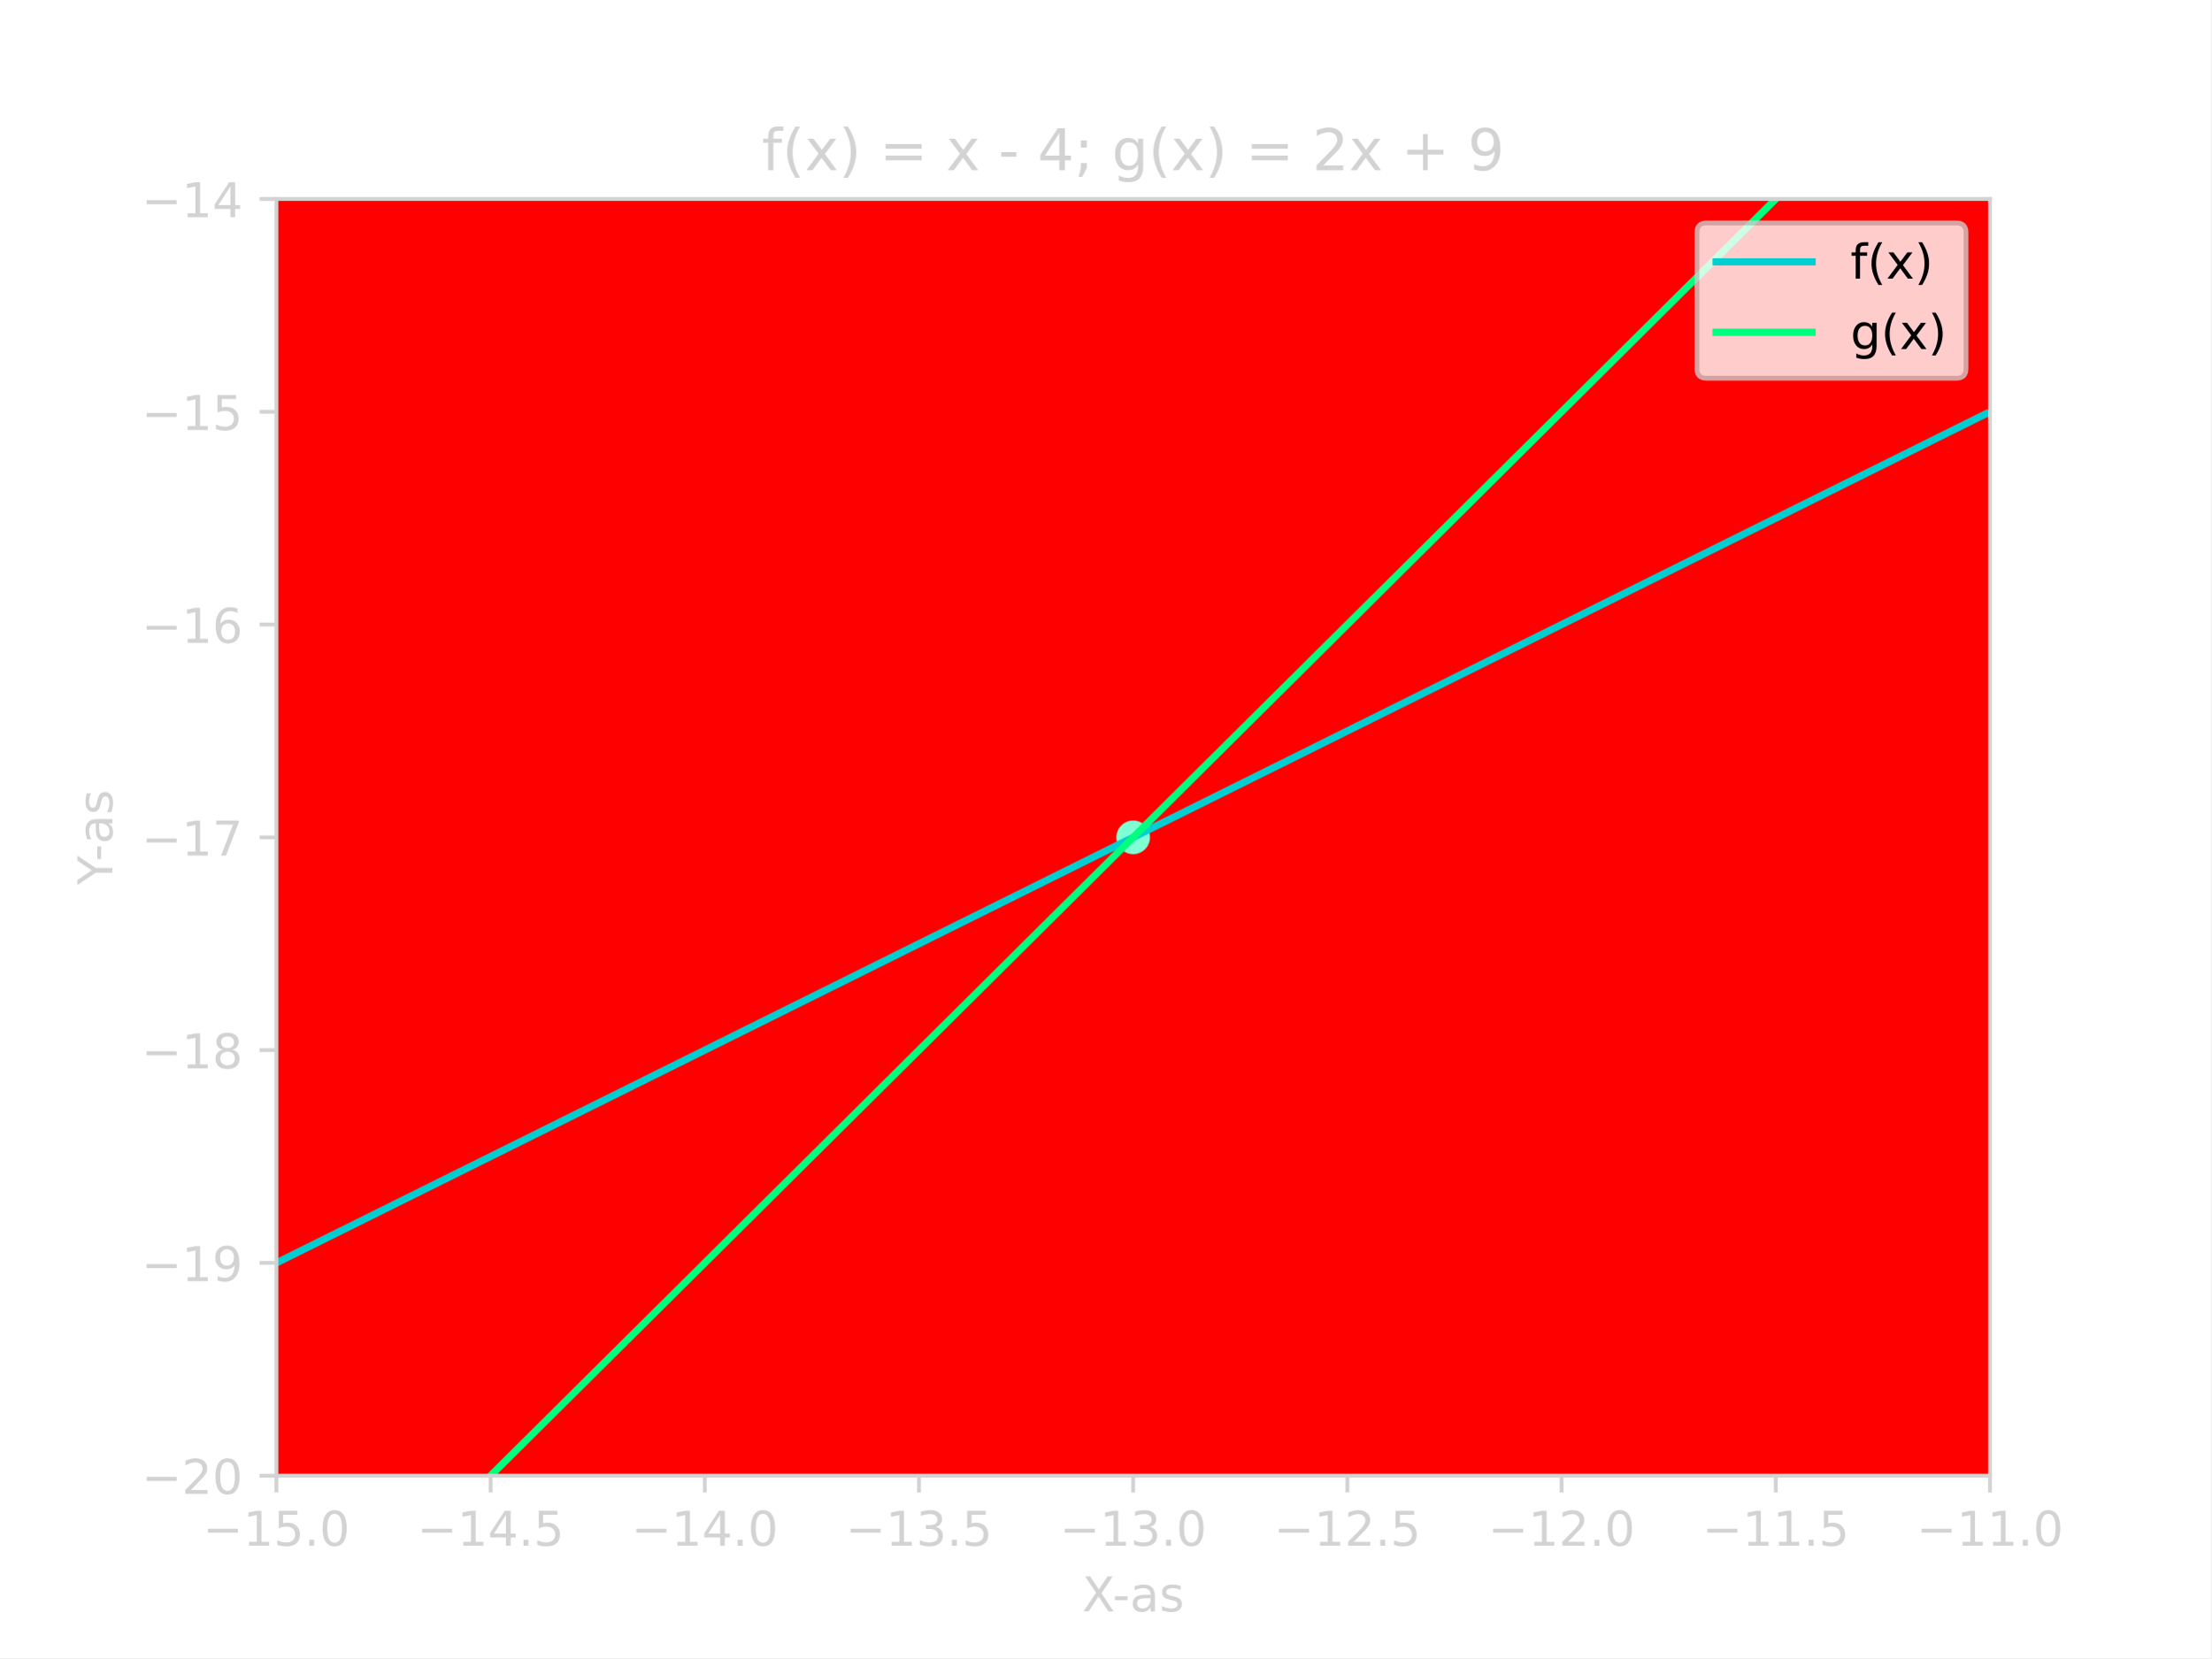
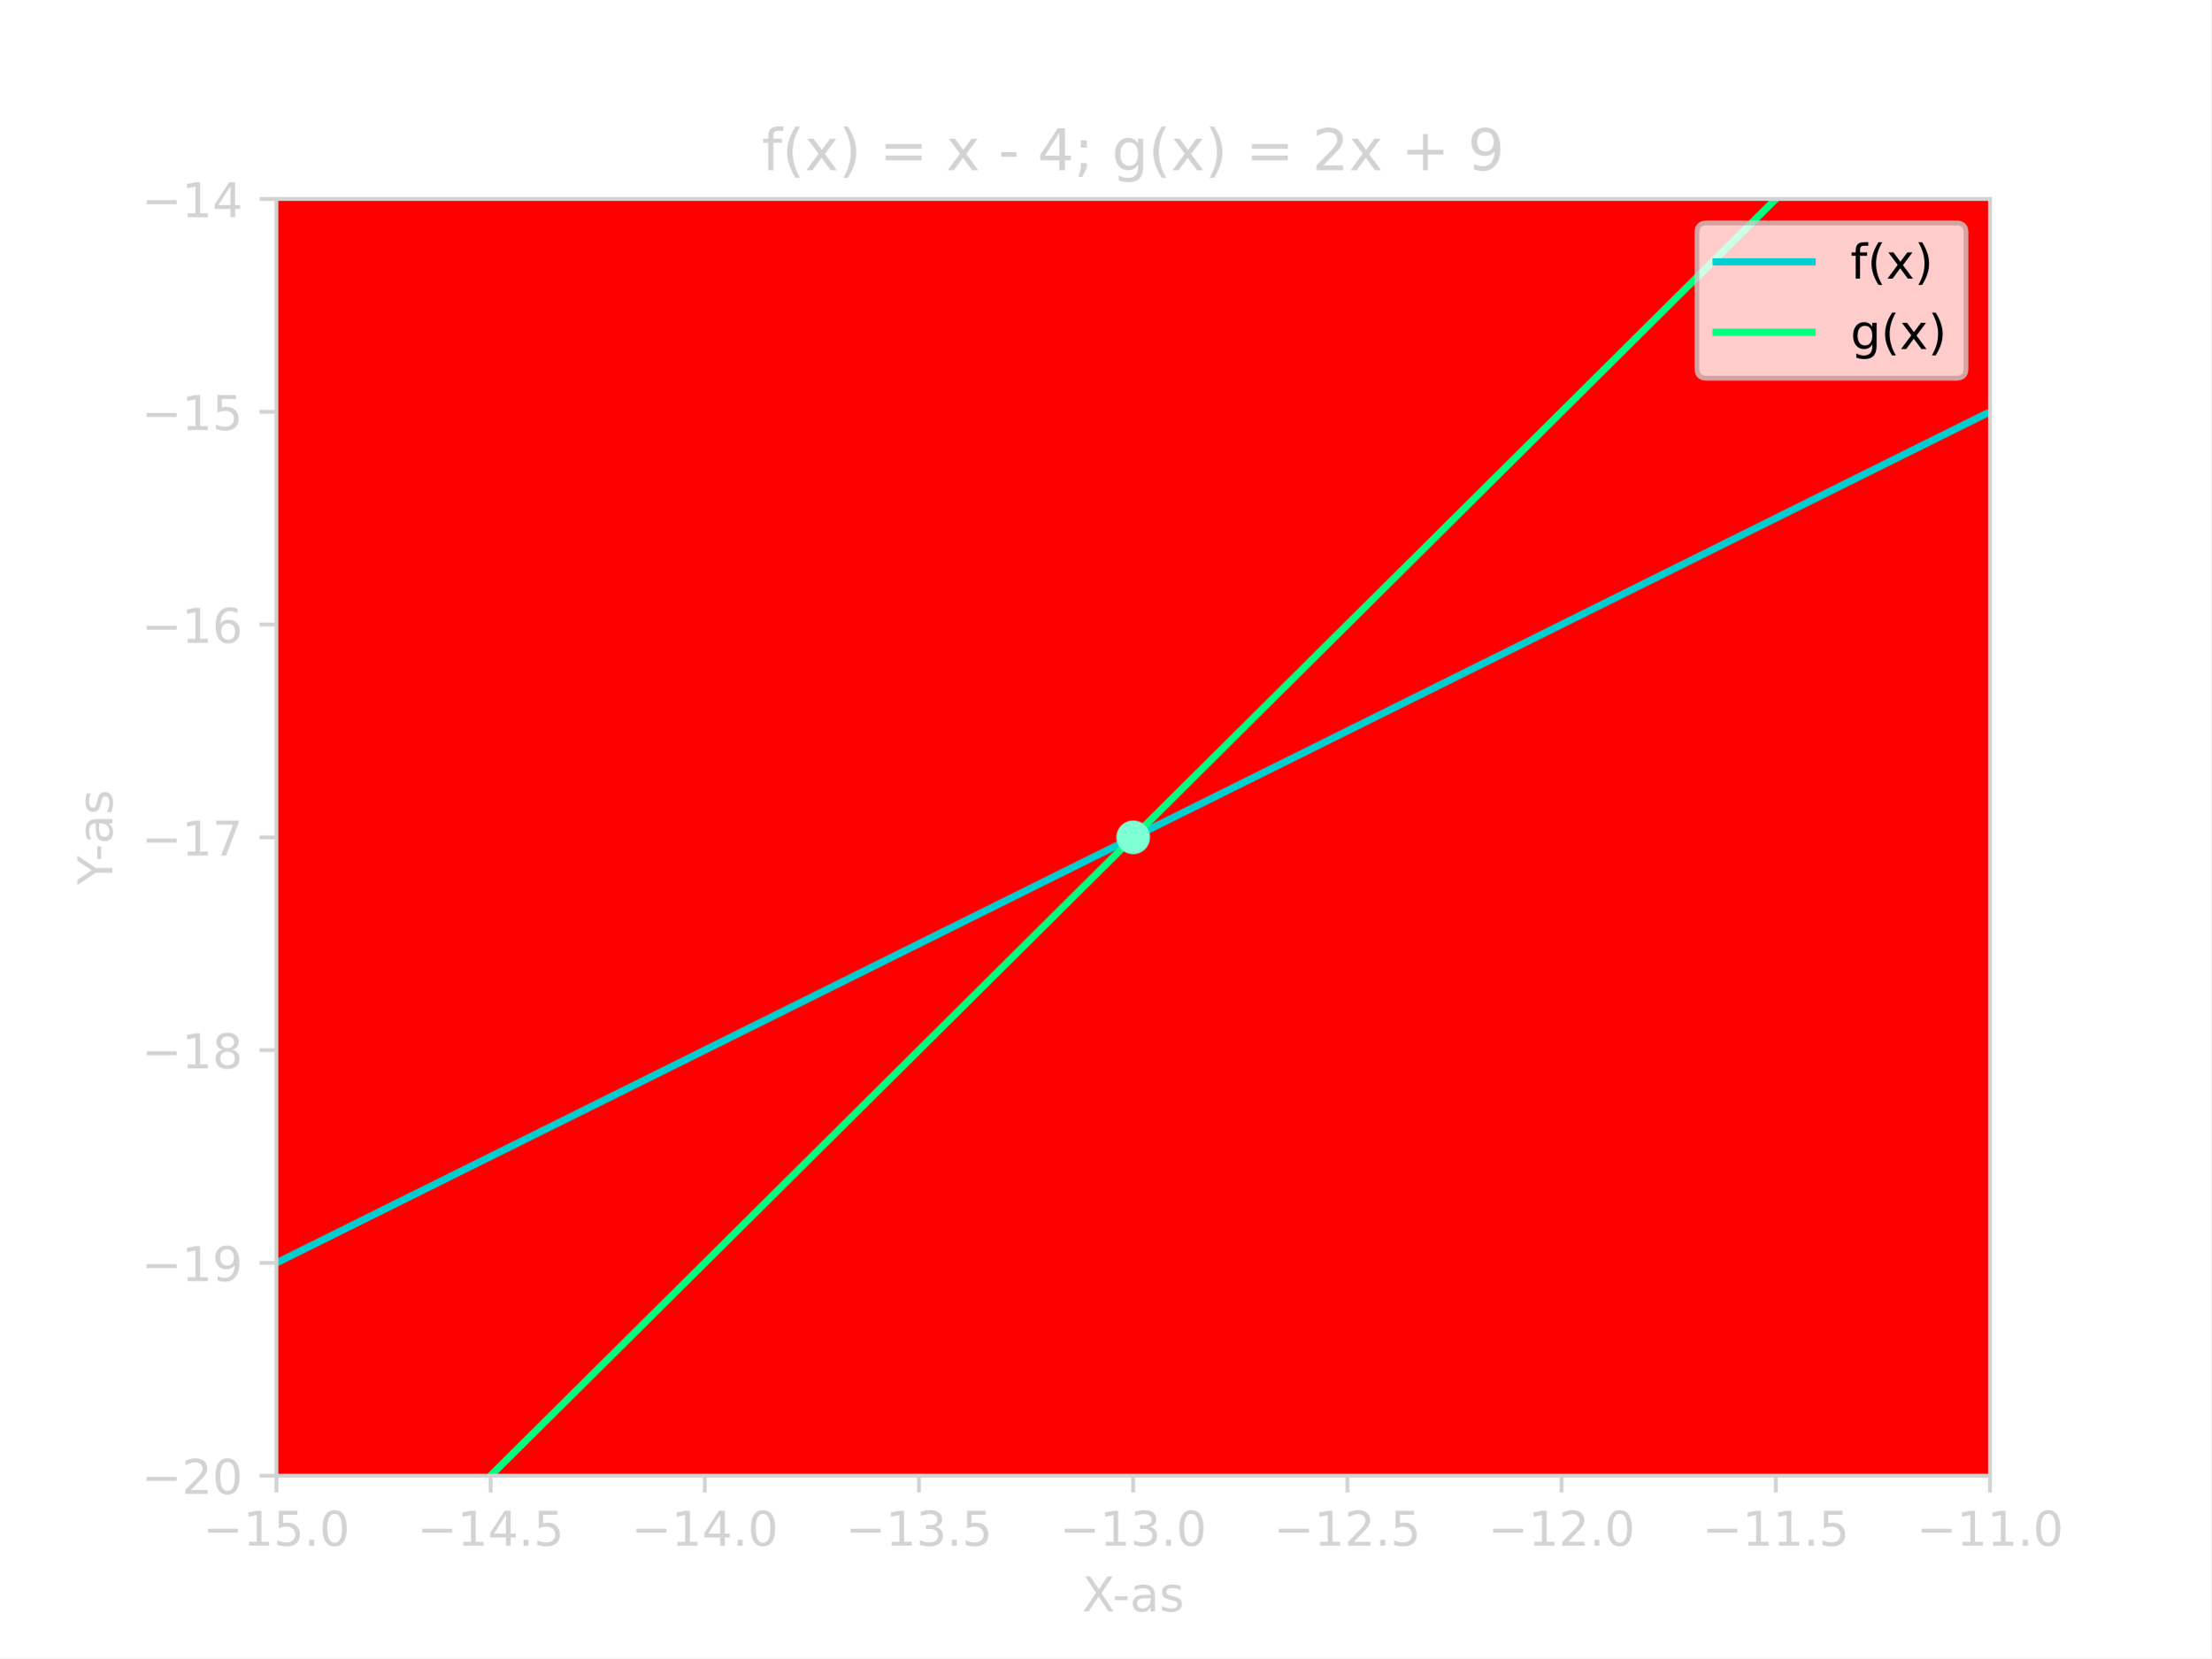
<svg xmlns="http://www.w3.org/2000/svg" xmlns:xlink="http://www.w3.org/1999/xlink" width="460.8pt" height="345.6pt" viewBox="0 0 460.8 345.6" version="1.1">
  <defs>
    <style type="text/css">*{stroke-linejoin: round; stroke-linecap: butt}</style>
  </defs>
  <g id="figure_1">
    <g id="patch_1">
      <path d="M 0 345.6  L 460.8 345.6  L 460.8 0  L 0 0  z " style="fill: #ffffff" />
    </g>
    <g id="axes_1">
      <g id="patch_2">
        <path d="M 57.6 307.584  L 414.72 307.584  L 414.72 41.472  L 57.6 41.472  z " style="fill: #ff0000" />
      </g>
-       <g id="PathCollection_1">
-         <defs>
-           <path id="m6e4cbb59e9" d="M 0 3  C 0.796 3 1.559 2.684 2.121 2.121  C 2.684 1.559 3 0.796 3 0  C 3 -0.796 2.684 -1.559 2.121 -2.121  C 1.559 -2.684 0.796 -3 0 -3  C -0.796 -3 -1.559 -2.684 -2.121 -2.121  C -2.684 -1.559 -3 -0.796 -3 0  C -3 0.796 -2.684 1.559 -2.121 2.121  C -1.559 2.684 -0.796 3 0 3  z " style="stroke: #7fffd4" />
-         </defs>
-         <g clip-path="url(#p0ea18e5ab6)">
-           <use xlink:href="#m6e4cbb59e9" x="236.16" y="174.528" style="fill: #7fffd4; stroke: #7fffd4" />
-         </g>
+       <g id="LineCollection_1">
+         <path clip-path="url(#p7af2b55d8d)" style="fill: none; stroke: #d3d3d3; stroke-width: 1.5" />
+       </g>
+       <g id="LineCollection_2">
+         <path clip-path="url(#p7af2b55d8d)" style="fill: none; stroke: #d3d3d3; stroke-width: 1.5" />
      </g>
      <g id="matplotlib.axis_1">
        <g id="xtick_1">
          <g id="line2d_1">
            <defs>
-               <path id="m0a6c7a9a4c" d="M 0 0  L 0 3.5  " style="stroke: #d3d3d3; stroke-width: 0.8" />
+               <path id="m4dbb9819a9" d="M 0 0  L 0 3.5  " style="stroke: #d3d3d3; stroke-width: 0.8" />
            </defs>
            <g>
-               <use xlink:href="#m0a6c7a9a4c" x="57.6" y="307.584" style="fill: #d3d3d3; stroke: #d3d3d3; stroke-width: 0.8" />
+               <use xlink:href="#m4dbb9819a9" x="57.6" y="307.584" style="fill: #d3d3d3; stroke: #d3d3d3; stroke-width: 0.8" />
            </g>
          </g>
          <g id="text_1">
            <g style="fill: #d3d3d3" transform="translate(42.27734 322.1824)scale(0.1 -0.1)">
              <defs>
                <path id="DejaVuSans-2212" d="M 678 2272  L 4684 2272  L 4684 1741  L 678 1741  L 678 2272  z " transform="scale(0.015625)" />
                <path id="DejaVuSans-31" d="M 794 531  L 1825 531  L 1825 4091  L 703 3866  L 703 4441  L 1819 4666  L 2450 4666  L 2450 531  L 3481 531  L 3481 0  L 794 0  L 794 531  z " transform="scale(0.015625)" />
                <path id="DejaVuSans-35" d="M 691 4666  L 3169 4666  L 3169 4134  L 1269 4134  L 1269 2991  Q 1406 3038 1543 3061  Q 1681 3084 1819 3084  Q 2600 3084 3056 2656  Q 3513 2228 3513 1497  Q 3513 744 3044 326  Q 2575 -91 1722 -91  Q 1428 -91 1123 -41  Q 819 9 494 109  L 494 744  Q 775 591 1075 516  Q 1375 441 1709 441  Q 2250 441 2565 725  Q 2881 1009 2881 1497  Q 2881 1984 2565 2268  Q 2250 2553 1709 2553  Q 1456 2553 1204 2497  Q 953 2441 691 2322  L 691 4666  z " transform="scale(0.015625)" />
                <path id="DejaVuSans-2e" d="M 684 794  L 1344 794  L 1344 0  L 684 0  L 684 794  z " transform="scale(0.015625)" />
                <path id="DejaVuSans-30" d="M 2034 4250  Q 1547 4250 1301 3770  Q 1056 3291 1056 2328  Q 1056 1369 1301 889  Q 1547 409 2034 409  Q 2525 409 2770 889  Q 3016 1369 3016 2328  Q 3016 3291 2770 3770  Q 2525 4250 2034 4250  z M 2034 4750  Q 2819 4750 3233 4129  Q 3647 3509 3647 2328  Q 3647 1150 3233 529  Q 2819 -91 2034 -91  Q 1250 -91 836 529  Q 422 1150 422 2328  Q 422 3509 836 4129  Q 1250 4750 2034 4750  z " transform="scale(0.015625)" />
              </defs>
              <use xlink:href="#DejaVuSans-2212" />
              <use xlink:href="#DejaVuSans-31" x="83.789" />
              <use xlink:href="#DejaVuSans-35" x="147.412" />
              <use xlink:href="#DejaVuSans-2e" x="211.035" />
              <use xlink:href="#DejaVuSans-30" x="242.822" />
            </g>
          </g>
        </g>
        <g id="xtick_2">
          <g id="line2d_2">
            <g>
-               <use xlink:href="#m0a6c7a9a4c" x="102.24" y="307.584" style="fill: #d3d3d3; stroke: #d3d3d3; stroke-width: 0.8" />
+               <use xlink:href="#m4dbb9819a9" x="102.24" y="307.584" style="fill: #d3d3d3; stroke: #d3d3d3; stroke-width: 0.8" />
            </g>
          </g>
          <g id="text_2">
            <g style="fill: #d3d3d3" transform="translate(86.91734 322.1824)scale(0.1 -0.1)">
              <defs>
                <path id="DejaVuSans-34" d="M 2419 4116  L 825 1625  L 2419 1625  L 2419 4116  z M 2253 4666  L 3047 4666  L 3047 1625  L 3713 1625  L 3713 1100  L 3047 1100  L 3047 0  L 2419 0  L 2419 1100  L 313 1100  L 313 1709  L 2253 4666  z " transform="scale(0.015625)" />
              </defs>
              <use xlink:href="#DejaVuSans-2212" />
              <use xlink:href="#DejaVuSans-31" x="83.789" />
              <use xlink:href="#DejaVuSans-34" x="147.412" />
              <use xlink:href="#DejaVuSans-2e" x="211.035" />
              <use xlink:href="#DejaVuSans-35" x="242.822" />
            </g>
          </g>
        </g>
        <g id="xtick_3">
          <g id="line2d_3">
            <g>
-               <use xlink:href="#m0a6c7a9a4c" x="146.88" y="307.584" style="fill: #d3d3d3; stroke: #d3d3d3; stroke-width: 0.8" />
+               <use xlink:href="#m4dbb9819a9" x="146.88" y="307.584" style="fill: #d3d3d3; stroke: #d3d3d3; stroke-width: 0.8" />
            </g>
          </g>
          <g id="text_3">
            <g style="fill: #d3d3d3" transform="translate(131.5573 322.1824)scale(0.1 -0.1)">
              <use xlink:href="#DejaVuSans-2212" />
              <use xlink:href="#DejaVuSans-31" x="83.789" />
              <use xlink:href="#DejaVuSans-34" x="147.412" />
              <use xlink:href="#DejaVuSans-2e" x="211.035" />
              <use xlink:href="#DejaVuSans-30" x="242.822" />
            </g>
          </g>
        </g>
        <g id="xtick_4">
          <g id="line2d_4">
            <g>
-               <use xlink:href="#m0a6c7a9a4c" x="191.52" y="307.584" style="fill: #d3d3d3; stroke: #d3d3d3; stroke-width: 0.8" />
+               <use xlink:href="#m4dbb9819a9" x="191.52" y="307.584" style="fill: #d3d3d3; stroke: #d3d3d3; stroke-width: 0.8" />
            </g>
          </g>
          <g id="text_4">
            <g style="fill: #d3d3d3" transform="translate(176.1973 322.1824)scale(0.1 -0.1)">
              <defs>
                <path id="DejaVuSans-33" d="M 2597 2516  Q 3050 2419 3304 2112  Q 3559 1806 3559 1356  Q 3559 666 3084 287  Q 2609 -91 1734 -91  Q 1441 -91 1130 -33  Q 819 25 488 141  L 488 750  Q 750 597 1062 519  Q 1375 441 1716 441  Q 2309 441 2620 675  Q 2931 909 2931 1356  Q 2931 1769 2642 2001  Q 2353 2234 1838 2234  L 1294 2234  L 1294 2753  L 1863 2753  Q 2328 2753 2575 2939  Q 2822 3125 2822 3475  Q 2822 3834 2567 4026  Q 2313 4219 1838 4219  Q 1578 4219 1281 4162  Q 984 4106 628 3988  L 628 4550  Q 988 4650 1302 4700  Q 1616 4750 1894 4750  Q 2613 4750 3031 4423  Q 3450 4097 3450 3541  Q 3450 3153 3228 2886  Q 3006 2619 2597 2516  z " transform="scale(0.015625)" />
              </defs>
              <use xlink:href="#DejaVuSans-2212" />
              <use xlink:href="#DejaVuSans-31" x="83.789" />
              <use xlink:href="#DejaVuSans-33" x="147.412" />
              <use xlink:href="#DejaVuSans-2e" x="211.035" />
              <use xlink:href="#DejaVuSans-35" x="242.822" />
            </g>
          </g>
        </g>
        <g id="xtick_5">
          <g id="line2d_5">
            <g>
-               <use xlink:href="#m0a6c7a9a4c" x="236.16" y="307.584" style="fill: #d3d3d3; stroke: #d3d3d3; stroke-width: 0.8" />
+               <use xlink:href="#m4dbb9819a9" x="236.16" y="307.584" style="fill: #d3d3d3; stroke: #d3d3d3; stroke-width: 0.8" />
            </g>
          </g>
          <g id="text_5">
            <g style="fill: #d3d3d3" transform="translate(220.8373 322.1824)scale(0.1 -0.1)">
              <use xlink:href="#DejaVuSans-2212" />
              <use xlink:href="#DejaVuSans-31" x="83.789" />
              <use xlink:href="#DejaVuSans-33" x="147.412" />
              <use xlink:href="#DejaVuSans-2e" x="211.035" />
              <use xlink:href="#DejaVuSans-30" x="242.822" />
            </g>
          </g>
        </g>
        <g id="xtick_6">
          <g id="line2d_6">
            <g>
-               <use xlink:href="#m0a6c7a9a4c" x="280.8" y="307.584" style="fill: #d3d3d3; stroke: #d3d3d3; stroke-width: 0.8" />
+               <use xlink:href="#m4dbb9819a9" x="280.8" y="307.584" style="fill: #d3d3d3; stroke: #d3d3d3; stroke-width: 0.8" />
            </g>
          </g>
          <g id="text_6">
            <g style="fill: #d3d3d3" transform="translate(265.4773 322.1824)scale(0.1 -0.1)">
              <defs>
                <path id="DejaVuSans-32" d="M 1228 531  L 3431 531  L 3431 0  L 469 0  L 469 531  Q 828 903 1448 1529  Q 2069 2156 2228 2338  Q 2531 2678 2651 2914  Q 2772 3150 2772 3378  Q 2772 3750 2511 3984  Q 2250 4219 1831 4219  Q 1534 4219 1204 4116  Q 875 4013 500 3803  L 500 4441  Q 881 4594 1212 4672  Q 1544 4750 1819 4750  Q 2544 4750 2975 4387  Q 3406 4025 3406 3419  Q 3406 3131 3298 2873  Q 3191 2616 2906 2266  Q 2828 2175 2409 1742  Q 1991 1309 1228 531  z " transform="scale(0.015625)" />
              </defs>
              <use xlink:href="#DejaVuSans-2212" />
              <use xlink:href="#DejaVuSans-31" x="83.789" />
              <use xlink:href="#DejaVuSans-32" x="147.412" />
              <use xlink:href="#DejaVuSans-2e" x="211.035" />
              <use xlink:href="#DejaVuSans-35" x="242.822" />
            </g>
          </g>
        </g>
        <g id="xtick_7">
          <g id="line2d_7">
            <g>
-               <use xlink:href="#m0a6c7a9a4c" x="325.44" y="307.584" style="fill: #d3d3d3; stroke: #d3d3d3; stroke-width: 0.8" />
+               <use xlink:href="#m4dbb9819a9" x="325.44" y="307.584" style="fill: #d3d3d3; stroke: #d3d3d3; stroke-width: 0.8" />
            </g>
          </g>
          <g id="text_7">
            <g style="fill: #d3d3d3" transform="translate(310.1173 322.1824)scale(0.1 -0.1)">
              <use xlink:href="#DejaVuSans-2212" />
              <use xlink:href="#DejaVuSans-31" x="83.789" />
              <use xlink:href="#DejaVuSans-32" x="147.412" />
              <use xlink:href="#DejaVuSans-2e" x="211.035" />
              <use xlink:href="#DejaVuSans-30" x="242.822" />
            </g>
          </g>
        </g>
        <g id="xtick_8">
          <g id="line2d_8">
            <g>
-               <use xlink:href="#m0a6c7a9a4c" x="370.08" y="307.584" style="fill: #d3d3d3; stroke: #d3d3d3; stroke-width: 0.8" />
+               <use xlink:href="#m4dbb9819a9" x="370.08" y="307.584" style="fill: #d3d3d3; stroke: #d3d3d3; stroke-width: 0.8" />
            </g>
          </g>
          <g id="text_8">
            <g style="fill: #d3d3d3" transform="translate(354.7573 322.1824)scale(0.1 -0.1)">
              <use xlink:href="#DejaVuSans-2212" />
              <use xlink:href="#DejaVuSans-31" x="83.789" />
              <use xlink:href="#DejaVuSans-31" x="147.412" />
              <use xlink:href="#DejaVuSans-2e" x="211.035" />
              <use xlink:href="#DejaVuSans-35" x="242.822" />
            </g>
          </g>
        </g>
        <g id="xtick_9">
          <g id="line2d_9">
            <g>
-               <use xlink:href="#m0a6c7a9a4c" x="414.72" y="307.584" style="fill: #d3d3d3; stroke: #d3d3d3; stroke-width: 0.8" />
+               <use xlink:href="#m4dbb9819a9" x="414.72" y="307.584" style="fill: #d3d3d3; stroke: #d3d3d3; stroke-width: 0.8" />
            </g>
          </g>
          <g id="text_9">
            <g style="fill: #d3d3d3" transform="translate(399.3973 322.1824)scale(0.1 -0.1)">
              <use xlink:href="#DejaVuSans-2212" />
              <use xlink:href="#DejaVuSans-31" x="83.789" />
              <use xlink:href="#DejaVuSans-31" x="147.412" />
              <use xlink:href="#DejaVuSans-2e" x="211.035" />
              <use xlink:href="#DejaVuSans-30" x="242.822" />
            </g>
          </g>
        </g>
        <g id="text_10">
          <g style="fill: #d3d3d3" transform="translate(225.5123 335.8606)scale(0.1 -0.1)">
            <defs>
              <path id="DejaVuSans-58" d="M 403 4666  L 1081 4666  L 2241 2931  L 3406 4666  L 4084 4666  L 2584 2425  L 4184 0  L 3506 0  L 2194 1984  L 872 0  L 191 0  L 1856 2491  L 403 4666  z " transform="scale(0.015625)" />
              <path id="DejaVuSans-2d" d="M 313 2009  L 1997 2009  L 1997 1497  L 313 1497  L 313 2009  z " transform="scale(0.015625)" />
              <path id="DejaVuSans-61" d="M 2194 1759  Q 1497 1759 1228 1600  Q 959 1441 959 1056  Q 959 750 1161 570  Q 1363 391 1709 391  Q 2188 391 2477 730  Q 2766 1069 2766 1631  L 2766 1759  L 2194 1759  z M 3341 1997  L 3341 0  L 2766 0  L 2766 531  Q 2569 213 2275 61  Q 1981 -91 1556 -91  Q 1019 -91 701 211  Q 384 513 384 1019  Q 384 1609 779 1909  Q 1175 2209 1959 2209  L 2766 2209  L 2766 2266  Q 2766 2663 2505 2880  Q 2244 3097 1772 3097  Q 1472 3097 1187 3025  Q 903 2953 641 2809  L 641 3341  Q 956 3463 1253 3523  Q 1550 3584 1831 3584  Q 2591 3584 2966 3190  Q 3341 2797 3341 1997  z " transform="scale(0.015625)" />
              <path id="DejaVuSans-73" d="M 2834 3397  L 2834 2853  Q 2591 2978 2328 3040  Q 2066 3103 1784 3103  Q 1356 3103 1142 2972  Q 928 2841 928 2578  Q 928 2378 1081 2264  Q 1234 2150 1697 2047  L 1894 2003  Q 2506 1872 2764 1633  Q 3022 1394 3022 966  Q 3022 478 2636 193  Q 2250 -91 1575 -91  Q 1294 -91 989 -36  Q 684 19 347 128  L 347 722  Q 666 556 975 473  Q 1284 391 1588 391  Q 1994 391 2212 530  Q 2431 669 2431 922  Q 2431 1156 2273 1281  Q 2116 1406 1581 1522  L 1381 1569  Q 847 1681 609 1914  Q 372 2147 372 2553  Q 372 3047 722 3315  Q 1072 3584 1716 3584  Q 2034 3584 2315 3537  Q 2597 3491 2834 3397  z " transform="scale(0.015625)" />
            </defs>
            <use xlink:href="#DejaVuSans-58" />
            <use xlink:href="#DejaVuSans-2d" x="63.506" />
            <use xlink:href="#DejaVuSans-61" x="99.59" />
            <use xlink:href="#DejaVuSans-73" x="160.869" />
          </g>
        </g>
      </g>
      <g id="matplotlib.axis_2">
        <g id="ytick_1">
          <g id="line2d_10">
            <defs>
-               <path id="mfa1d6e49f6" d="M 0 0  L -3.5 0  " style="stroke: #d3d3d3; stroke-width: 0.8" />
+               <path id="m8121221d51" d="M 0 0  L -3.5 0  " style="stroke: #d3d3d3; stroke-width: 0.8" />
            </defs>
            <g>
-               <use xlink:href="#mfa1d6e49f6" x="57.6" y="307.584" style="fill: #d3d3d3; stroke: #d3d3d3; stroke-width: 0.8" />
+               <use xlink:href="#m8121221d51" x="57.6" y="307.584" style="fill: #d3d3d3; stroke: #d3d3d3; stroke-width: 0.8" />
            </g>
          </g>
          <g id="text_11">
            <g style="fill: #d3d3d3" transform="translate(29.49531 311.3832)scale(0.1 -0.1)">
              <use xlink:href="#DejaVuSans-2212" />
              <use xlink:href="#DejaVuSans-32" x="83.789" />
              <use xlink:href="#DejaVuSans-30" x="147.412" />
            </g>
          </g>
        </g>
        <g id="ytick_2">
          <g id="line2d_11">
            <g>
-               <use xlink:href="#mfa1d6e49f6" x="57.6" y="263.232" style="fill: #d3d3d3; stroke: #d3d3d3; stroke-width: 0.8" />
+               <use xlink:href="#m8121221d51" x="57.6" y="263.232" style="fill: #d3d3d3; stroke: #d3d3d3; stroke-width: 0.8" />
            </g>
          </g>
          <g id="text_12">
            <g style="fill: #d3d3d3" transform="translate(29.49531 267.0312)scale(0.1 -0.1)">
              <defs>
                <path id="DejaVuSans-39" d="M 703 97  L 703 672  Q 941 559 1184 500  Q 1428 441 1663 441  Q 2288 441 2617 861  Q 2947 1281 2994 2138  Q 2813 1869 2534 1725  Q 2256 1581 1919 1581  Q 1219 1581 811 2004  Q 403 2428 403 3163  Q 403 3881 828 4315  Q 1253 4750 1959 4750  Q 2769 4750 3195 4129  Q 3622 3509 3622 2328  Q 3622 1225 3098 567  Q 2575 -91 1691 -91  Q 1453 -91 1209 -44  Q 966 3 703 97  z M 1959 2075  Q 2384 2075 2632 2365  Q 2881 2656 2881 3163  Q 2881 3666 2632 3958  Q 2384 4250 1959 4250  Q 1534 4250 1286 3958  Q 1038 3666 1038 3163  Q 1038 2656 1286 2365  Q 1534 2075 1959 2075  z " transform="scale(0.015625)" />
              </defs>
              <use xlink:href="#DejaVuSans-2212" />
              <use xlink:href="#DejaVuSans-31" x="83.789" />
              <use xlink:href="#DejaVuSans-39" x="147.412" />
            </g>
          </g>
        </g>
        <g id="ytick_3">
          <g id="line2d_12">
            <g>
-               <use xlink:href="#mfa1d6e49f6" x="57.6" y="218.88" style="fill: #d3d3d3; stroke: #d3d3d3; stroke-width: 0.8" />
+               <use xlink:href="#m8121221d51" x="57.6" y="218.88" style="fill: #d3d3d3; stroke: #d3d3d3; stroke-width: 0.8" />
            </g>
          </g>
          <g id="text_13">
            <g style="fill: #d3d3d3" transform="translate(29.49531 222.6792)scale(0.1 -0.1)">
              <defs>
                <path id="DejaVuSans-38" d="M 2034 2216  Q 1584 2216 1326 1975  Q 1069 1734 1069 1313  Q 1069 891 1326 650  Q 1584 409 2034 409  Q 2484 409 2743 651  Q 3003 894 3003 1313  Q 3003 1734 2745 1975  Q 2488 2216 2034 2216  z M 1403 2484  Q 997 2584 770 2862  Q 544 3141 544 3541  Q 544 4100 942 4425  Q 1341 4750 2034 4750  Q 2731 4750 3128 4425  Q 3525 4100 3525 3541  Q 3525 3141 3298 2862  Q 3072 2584 2669 2484  Q 3125 2378 3379 2068  Q 3634 1759 3634 1313  Q 3634 634 3220 271  Q 2806 -91 2034 -91  Q 1263 -91 848 271  Q 434 634 434 1313  Q 434 1759 690 2068  Q 947 2378 1403 2484  z M 1172 3481  Q 1172 3119 1398 2916  Q 1625 2713 2034 2713  Q 2441 2713 2670 2916  Q 2900 3119 2900 3481  Q 2900 3844 2670 4047  Q 2441 4250 2034 4250  Q 1625 4250 1398 4047  Q 1172 3844 1172 3481  z " transform="scale(0.015625)" />
              </defs>
              <use xlink:href="#DejaVuSans-2212" />
              <use xlink:href="#DejaVuSans-31" x="83.789" />
              <use xlink:href="#DejaVuSans-38" x="147.412" />
            </g>
          </g>
        </g>
        <g id="ytick_4">
          <g id="line2d_13">
            <g>
-               <use xlink:href="#mfa1d6e49f6" x="57.6" y="174.528" style="fill: #d3d3d3; stroke: #d3d3d3; stroke-width: 0.8" />
+               <use xlink:href="#m8121221d51" x="57.6" y="174.528" style="fill: #d3d3d3; stroke: #d3d3d3; stroke-width: 0.8" />
            </g>
          </g>
          <g id="text_14">
            <g style="fill: #d3d3d3" transform="translate(29.49531 178.3272)scale(0.1 -0.1)">
              <defs>
                <path id="DejaVuSans-37" d="M 525 4666  L 3525 4666  L 3525 4397  L 1831 0  L 1172 0  L 2766 4134  L 525 4134  L 525 4666  z " transform="scale(0.015625)" />
              </defs>
              <use xlink:href="#DejaVuSans-2212" />
              <use xlink:href="#DejaVuSans-31" x="83.789" />
              <use xlink:href="#DejaVuSans-37" x="147.412" />
            </g>
          </g>
        </g>
        <g id="ytick_5">
          <g id="line2d_14">
            <g>
-               <use xlink:href="#mfa1d6e49f6" x="57.6" y="130.176" style="fill: #d3d3d3; stroke: #d3d3d3; stroke-width: 0.8" />
+               <use xlink:href="#m8121221d51" x="57.6" y="130.176" style="fill: #d3d3d3; stroke: #d3d3d3; stroke-width: 0.8" />
            </g>
          </g>
          <g id="text_15">
            <g style="fill: #d3d3d3" transform="translate(29.49531 133.9752)scale(0.1 -0.1)">
              <defs>
                <path id="DejaVuSans-36" d="M 2113 2584  Q 1688 2584 1439 2293  Q 1191 2003 1191 1497  Q 1191 994 1439 701  Q 1688 409 2113 409  Q 2538 409 2786 701  Q 3034 994 3034 1497  Q 3034 2003 2786 2293  Q 2538 2584 2113 2584  z M 3366 4563  L 3366 3988  Q 3128 4100 2886 4159  Q 2644 4219 2406 4219  Q 1781 4219 1451 3797  Q 1122 3375 1075 2522  Q 1259 2794 1537 2939  Q 1816 3084 2150 3084  Q 2853 3084 3261 2657  Q 3669 2231 3669 1497  Q 3669 778 3244 343  Q 2819 -91 2113 -91  Q 1303 -91 875 529  Q 447 1150 447 2328  Q 447 3434 972 4092  Q 1497 4750 2381 4750  Q 2619 4750 2861 4703  Q 3103 4656 3366 4563  z " transform="scale(0.015625)" />
              </defs>
              <use xlink:href="#DejaVuSans-2212" />
              <use xlink:href="#DejaVuSans-31" x="83.789" />
              <use xlink:href="#DejaVuSans-36" x="147.412" />
            </g>
          </g>
        </g>
        <g id="ytick_6">
          <g id="line2d_15">
            <g>
-               <use xlink:href="#mfa1d6e49f6" x="57.6" y="85.824" style="fill: #d3d3d3; stroke: #d3d3d3; stroke-width: 0.8" />
+               <use xlink:href="#m8121221d51" x="57.6" y="85.824" style="fill: #d3d3d3; stroke: #d3d3d3; stroke-width: 0.8" />
            </g>
          </g>
          <g id="text_16">
            <g style="fill: #d3d3d3" transform="translate(29.49531 89.62322)scale(0.1 -0.1)">
              <use xlink:href="#DejaVuSans-2212" />
              <use xlink:href="#DejaVuSans-31" x="83.789" />
              <use xlink:href="#DejaVuSans-35" x="147.412" />
            </g>
          </g>
        </g>
        <g id="ytick_7">
          <g id="line2d_16">
            <g>
-               <use xlink:href="#mfa1d6e49f6" x="57.6" y="41.472" style="fill: #d3d3d3; stroke: #d3d3d3; stroke-width: 0.8" />
+               <use xlink:href="#m8121221d51" x="57.6" y="41.472" style="fill: #d3d3d3; stroke: #d3d3d3; stroke-width: 0.8" />
            </g>
          </g>
          <g id="text_17">
            <g style="fill: #d3d3d3" transform="translate(29.49531 45.27122)scale(0.1 -0.1)">
              <use xlink:href="#DejaVuSans-2212" />
              <use xlink:href="#DejaVuSans-31" x="83.789" />
              <use xlink:href="#DejaVuSans-34" x="147.412" />
            </g>
          </g>
        </g>
        <g id="text_18">
          <g style="fill: #d3d3d3" transform="translate(23.41562 184.4608)rotate(-90)scale(0.1 -0.1)">
            <defs>
              <path id="DejaVuSans-59" d="M -13 4666  L 666 4666  L 1959 2747  L 3244 4666  L 3922 4666  L 2272 2222  L 2272 0  L 1638 0  L 1638 2222  L -13 4666  z " transform="scale(0.015625)" />
            </defs>
            <use xlink:href="#DejaVuSans-59" />
            <use xlink:href="#DejaVuSans-2d" x="49.209" />
            <use xlink:href="#DejaVuSans-61" x="85.293" />
            <use xlink:href="#DejaVuSans-73" x="146.572" />
          </g>
        </g>
      </g>
      <g id="line2d_17">
-         <path d="M 57.6 263.232  L 413.827 86.268  L 413.827 86.268  " clip-path="url(#p0ea18e5ab6)" style="fill: none; stroke: #00ced1; stroke-width: 1.5; stroke-linecap: square" />
+         <path d="M 57.6 263.232  L 413.827 86.268  L 413.827 86.268  " clip-path="url(#p7af2b55d8d)" style="fill: none; stroke: #00ced1; stroke-width: 1.5; stroke-linecap: square" />
      </g>
      <g id="line2d_18">
-         <path d="M 62.971 346.6  L 412.828 -1  L 412.828 -1  " clip-path="url(#p0ea18e5ab6)" style="fill: none; stroke: #00ff7f; stroke-width: 1.5; stroke-linecap: square" />
-       </g>
-       <g id="LineCollection_1">
-         <path clip-path="url(#p0ea18e5ab6)" style="fill: none; stroke: #d3d3d3; stroke-width: 1.5" />
-       </g>
-       <g id="LineCollection_2">
-         <path clip-path="url(#p0ea18e5ab6)" style="fill: none; stroke: #d3d3d3; stroke-width: 1.5" />
+         <path d="M 62.971 346.6  L 412.828 -1  L 412.828 -1  " clip-path="url(#p7af2b55d8d)" style="fill: none; stroke: #00ff7f; stroke-width: 1.5; stroke-linecap: square" />
      </g>
      <g id="patch_3">
        <path d="M 57.6 307.584  L 57.6 41.472  " style="fill: none; stroke: #d3d3d3; stroke-width: 0.8; stroke-linejoin: miter; stroke-linecap: square" />
      </g>
      <g id="patch_4">
        <path d="M 414.72 307.584  L 414.72 41.472  " style="fill: none; stroke: #d3d3d3; stroke-width: 0.8; stroke-linejoin: miter; stroke-linecap: square" />
      </g>
      <g id="patch_5">
        <path d="M 57.6 307.584  L 414.72 307.584  " style="fill: none; stroke: #d3d3d3; stroke-width: 0.8; stroke-linejoin: miter; stroke-linecap: square" />
      </g>
      <g id="patch_6">
        <path d="M 57.6 41.472  L 414.72 41.472  " style="fill: none; stroke: #d3d3d3; stroke-width: 0.8; stroke-linejoin: miter; stroke-linecap: square" />
+       </g>
+       <g id="PathCollection_1">
+         <defs>
+           <path id="mc56207fd64" d="M 0 3  C 0.796 3 1.559 2.684 2.121 2.121  C 2.684 1.559 3 0.796 3 0  C 3 -0.796 2.684 -1.559 2.121 -2.121  C 1.559 -2.684 0.796 -3 0 -3  C -0.796 -3 -1.559 -2.684 -2.121 -2.121  C -2.684 -1.559 -3 -0.796 -3 0  C -3 0.796 -2.684 1.559 -2.121 2.121  C -1.559 2.684 -0.796 3 0 3  z " style="stroke: #7fffd4" />
+         </defs>
+         <g clip-path="url(#p7af2b55d8d)">
+           <use xlink:href="#mc56207fd64" x="236.16" y="174.528" style="fill: #7fffd4; stroke: #7fffd4" />
+         </g>
      </g>
      <g id="text_19">
        <g style="fill: #d3d3d3" transform="translate(158.7862 35.472)scale(0.12 -0.12)">
          <defs>
            <path id="DejaVuSans-66" d="M 2375 4863  L 2375 4384  L 1825 4384  Q 1516 4384 1395 4259  Q 1275 4134 1275 3809  L 1275 3500  L 2222 3500  L 2222 3053  L 1275 3053  L 1275 0  L 697 0  L 697 3053  L 147 3053  L 147 3500  L 697 3500  L 697 3744  Q 697 4328 969 4595  Q 1241 4863 1831 4863  L 2375 4863  z " transform="scale(0.015625)" />
            <path id="DejaVuSans-28" d="M 1984 4856  Q 1566 4138 1362 3434  Q 1159 2731 1159 2009  Q 1159 1288 1364 580  Q 1569 -128 1984 -844  L 1484 -844  Q 1016 -109 783 600  Q 550 1309 550 2009  Q 550 2706 781 3412  Q 1013 4119 1484 4856  L 1984 4856  z " transform="scale(0.015625)" />
            <path id="DejaVuSans-78" d="M 3513 3500  L 2247 1797  L 3578 0  L 2900 0  L 1881 1375  L 863 0  L 184 0  L 1544 1831  L 300 3500  L 978 3500  L 1906 2253  L 2834 3500  L 3513 3500  z " transform="scale(0.015625)" />
            <path id="DejaVuSans-29" d="M 513 4856  L 1013 4856  Q 1481 4119 1714 3412  Q 1947 2706 1947 2009  Q 1947 1309 1714 600  Q 1481 -109 1013 -844  L 513 -844  Q 928 -128 1133 580  Q 1338 1288 1338 2009  Q 1338 2731 1133 3434  Q 928 4138 513 4856  z " transform="scale(0.015625)" />
            <path id="DejaVuSans-20" transform="scale(0.015625)" />
            <path id="DejaVuSans-3d" d="M 678 2906  L 4684 2906  L 4684 2381  L 678 2381  L 678 2906  z M 678 1631  L 4684 1631  L 4684 1100  L 678 1100  L 678 1631  z " transform="scale(0.015625)" />
            <path id="DejaVuSans-3b" d="M 750 3309  L 1409 3309  L 1409 2516  L 750 2516  L 750 3309  z M 750 794  L 1409 794  L 1409 256  L 897 -744  L 494 -744  L 750 256  L 750 794  z " transform="scale(0.015625)" />
            <path id="DejaVuSans-67" d="M 2906 1791  Q 2906 2416 2648 2759  Q 2391 3103 1925 3103  Q 1463 3103 1205 2759  Q 947 2416 947 1791  Q 947 1169 1205 825  Q 1463 481 1925 481  Q 2391 481 2648 825  Q 2906 1169 2906 1791  z M 3481 434  Q 3481 -459 3084 -895  Q 2688 -1331 1869 -1331  Q 1566 -1331 1297 -1286  Q 1028 -1241 775 -1147  L 775 -588  Q 1028 -725 1275 -790  Q 1522 -856 1778 -856  Q 2344 -856 2625 -561  Q 2906 -266 2906 331  L 2906 616  Q 2728 306 2450 153  Q 2172 0 1784 0  Q 1141 0 747 490  Q 353 981 353 1791  Q 353 2603 747 3093  Q 1141 3584 1784 3584  Q 2172 3584 2450 3431  Q 2728 3278 2906 2969  L 2906 3500  L 3481 3500  L 3481 434  z " transform="scale(0.015625)" />
            <path id="DejaVuSans-2b" d="M 2944 4013  L 2944 2272  L 4684 2272  L 4684 1741  L 2944 1741  L 2944 0  L 2419 0  L 2419 1741  L 678 1741  L 678 2272  L 2419 2272  L 2419 4013  L 2944 4013  z " transform="scale(0.015625)" />
          </defs>
          <use xlink:href="#DejaVuSans-66" />
          <use xlink:href="#DejaVuSans-28" x="35.205" />
          <use xlink:href="#DejaVuSans-78" x="74.219" />
          <use xlink:href="#DejaVuSans-29" x="133.398" />
          <use xlink:href="#DejaVuSans-20" x="172.412" />
          <use xlink:href="#DejaVuSans-3d" x="204.199" />
          <use xlink:href="#DejaVuSans-20" x="287.988" />
          <use xlink:href="#DejaVuSans-78" x="319.775" />
          <use xlink:href="#DejaVuSans-20" x="378.955" />
          <use xlink:href="#DejaVuSans-2d" x="410.742" />
          <use xlink:href="#DejaVuSans-20" x="446.826" />
          <use xlink:href="#DejaVuSans-34" x="478.613" />
          <use xlink:href="#DejaVuSans-3b" x="542.236" />
          <use xlink:href="#DejaVuSans-20" x="575.928" />
          <use xlink:href="#DejaVuSans-67" x="607.715" />
          <use xlink:href="#DejaVuSans-28" x="671.191" />
          <use xlink:href="#DejaVuSans-78" x="710.205" />
          <use xlink:href="#DejaVuSans-29" x="769.385" />
          <use xlink:href="#DejaVuSans-20" x="808.398" />
          <use xlink:href="#DejaVuSans-3d" x="840.186" />
          <use xlink:href="#DejaVuSans-20" x="923.975" />
          <use xlink:href="#DejaVuSans-32" x="955.762" />
          <use xlink:href="#DejaVuSans-78" x="1019.385" />
          <use xlink:href="#DejaVuSans-20" x="1078.564" />
          <use xlink:href="#DejaVuSans-2b" x="1110.352" />
          <use xlink:href="#DejaVuSans-20" x="1194.141" />
          <use xlink:href="#DejaVuSans-39" x="1225.928" />
        </g>
      </g>
      <g id="legend_1">
        <g id="patch_7">
          <path d="M 355.65 78.828  L 407.72 78.828  Q 409.72 78.828 409.72 76.828  L 409.72 48.472  Q 409.72 46.472 407.72 46.472  L 355.65 46.472  Q 353.65 46.472 353.65 48.472  L 353.65 76.828  Q 353.65 78.828 355.65 78.828  z " style="fill: #ffffff; opacity: 0.8; stroke: #cccccc; stroke-linejoin: miter" />
        </g>
        <g id="line2d_19">
          <path d="M 357.65 54.57  L 367.65 54.57  L 377.65 54.57  " style="fill: none; stroke: #00ced1; stroke-width: 1.5; stroke-linecap: square" />
        </g>
        <g id="text_20">
          <g transform="translate(385.6497 58.07044)scale(0.1 -0.1)">
            <use xlink:href="#DejaVuSans-66" />
            <use xlink:href="#DejaVuSans-28" x="35.205" />
            <use xlink:href="#DejaVuSans-78" x="74.219" />
            <use xlink:href="#DejaVuSans-29" x="133.398" />
          </g>
        </g>
        <g id="line2d_20">
          <path d="M 357.65 69.249  L 367.65 69.249  L 377.65 69.249  " style="fill: none; stroke: #00ff7f; stroke-width: 1.5; stroke-linecap: square" />
        </g>
        <g id="text_21">
          <g transform="translate(385.6497 72.74856)scale(0.1 -0.1)">
            <use xlink:href="#DejaVuSans-67" />
            <use xlink:href="#DejaVuSans-28" x="63.477" />
            <use xlink:href="#DejaVuSans-78" x="102.49" />
            <use xlink:href="#DejaVuSans-29" x="161.67" />
          </g>
        </g>
      </g>
    </g>
  </g>
  <defs>
-     <clipPath id="p0ea18e5ab6">
+     <clipPath id="p7af2b55d8d">
      <rect x="57.6" y="41.472" width="357.12" height="266.112" />
    </clipPath>
  </defs>
</svg>
